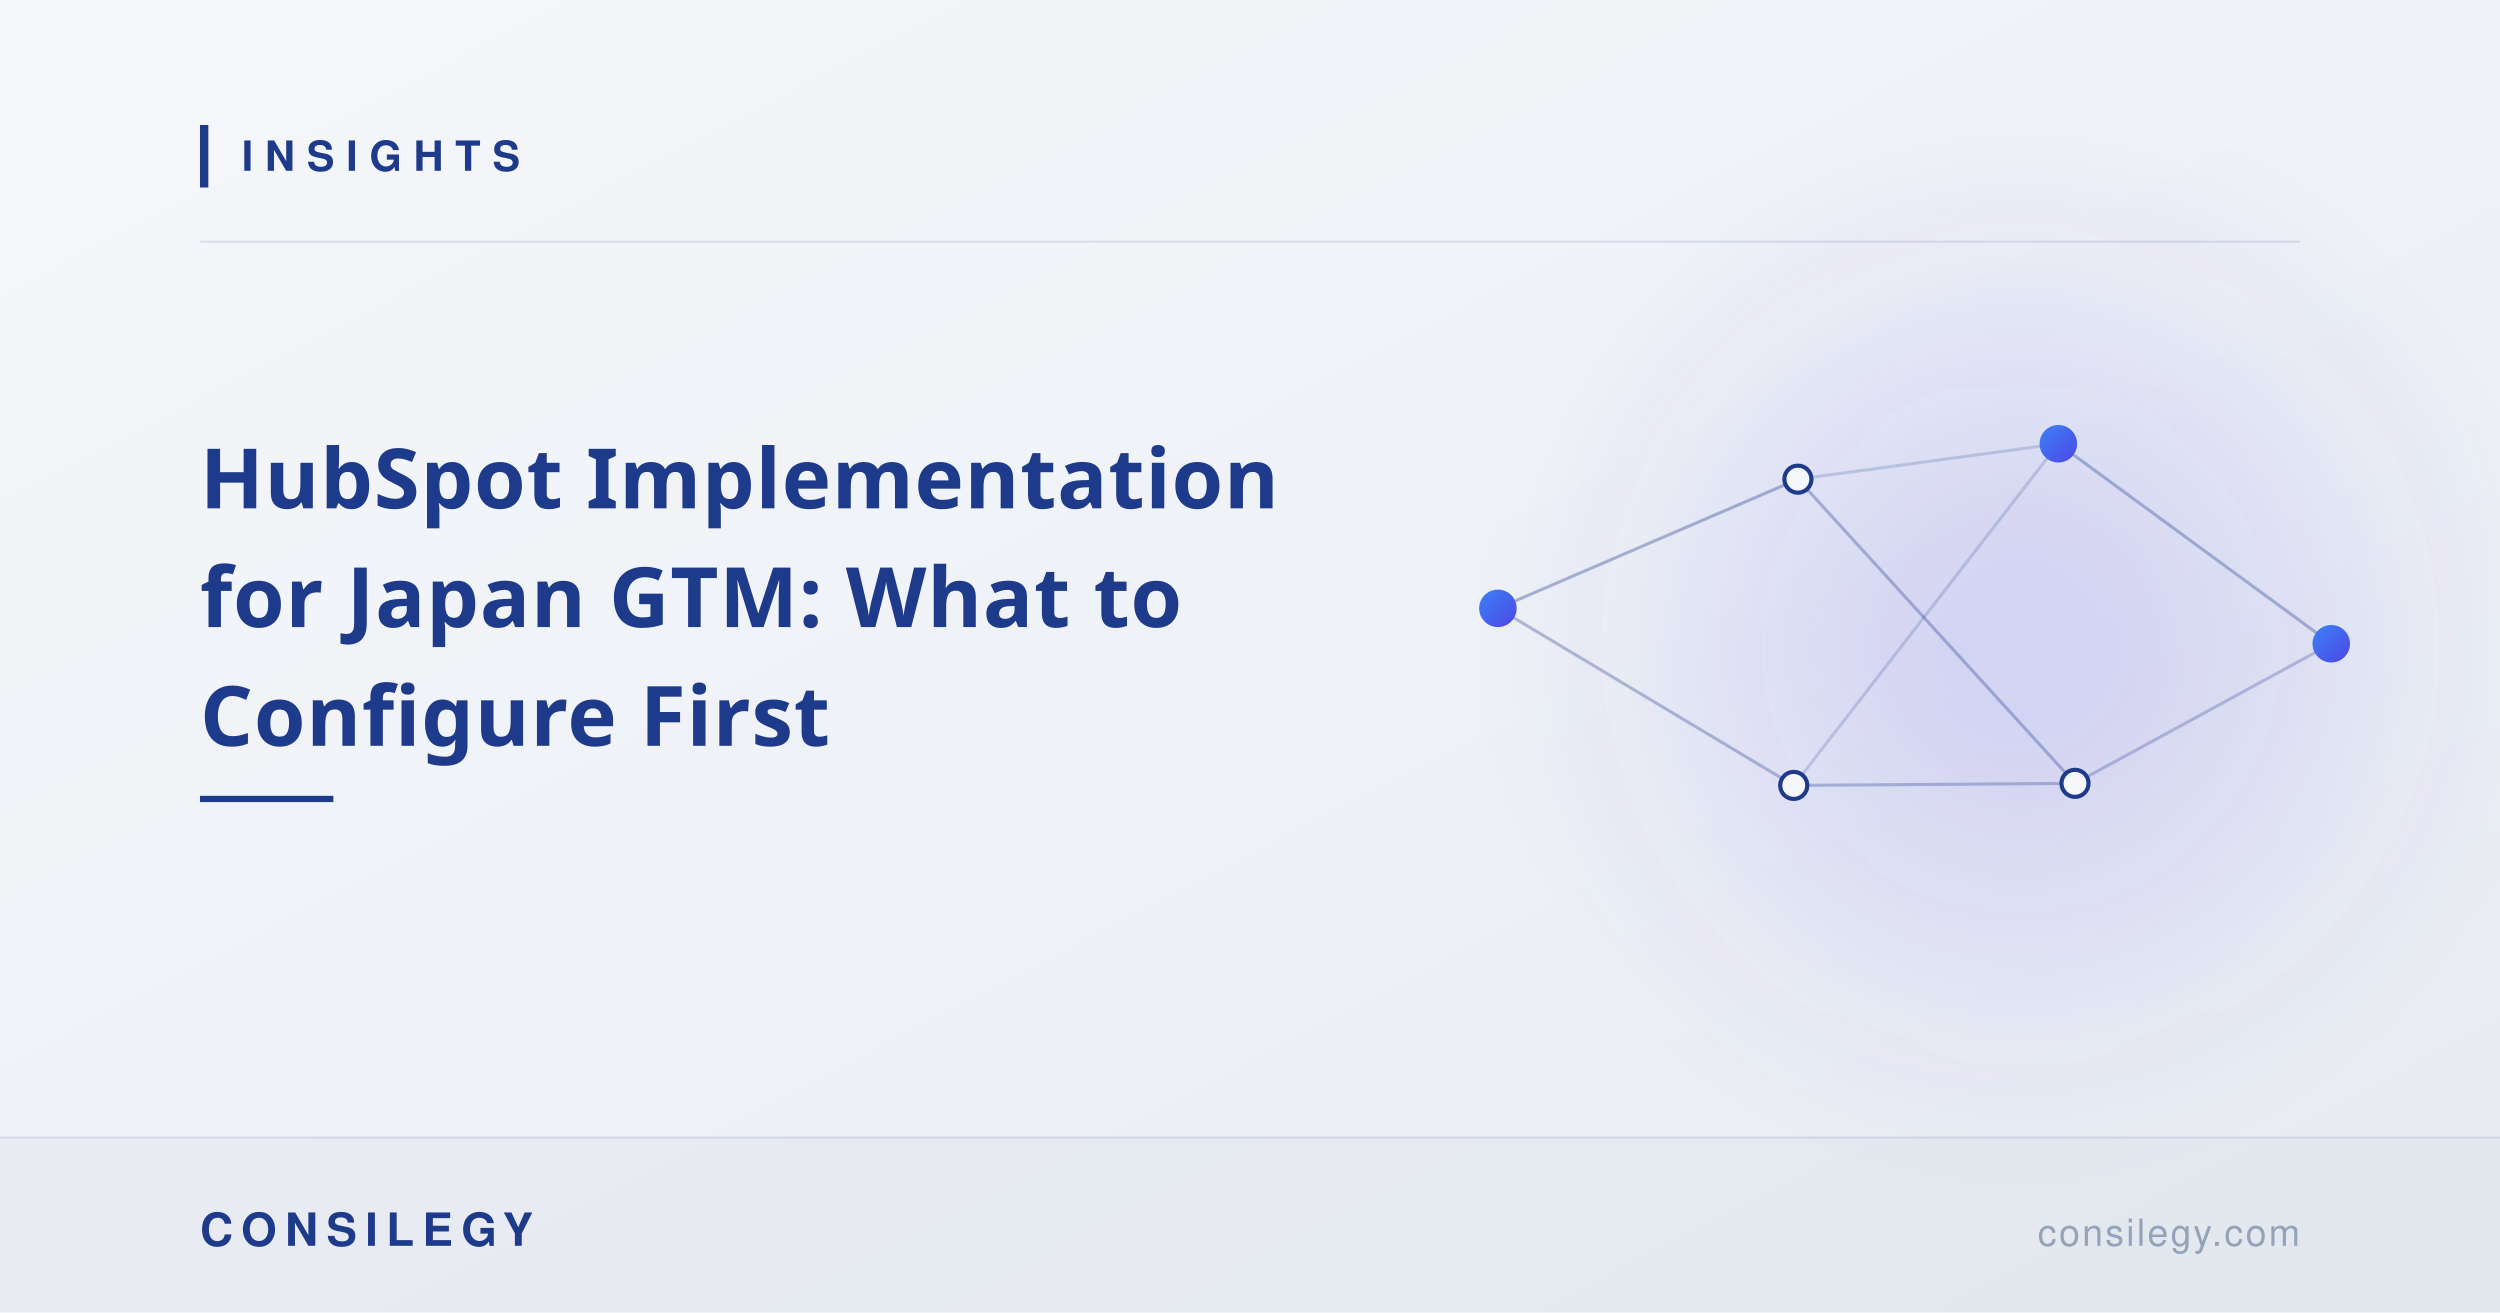
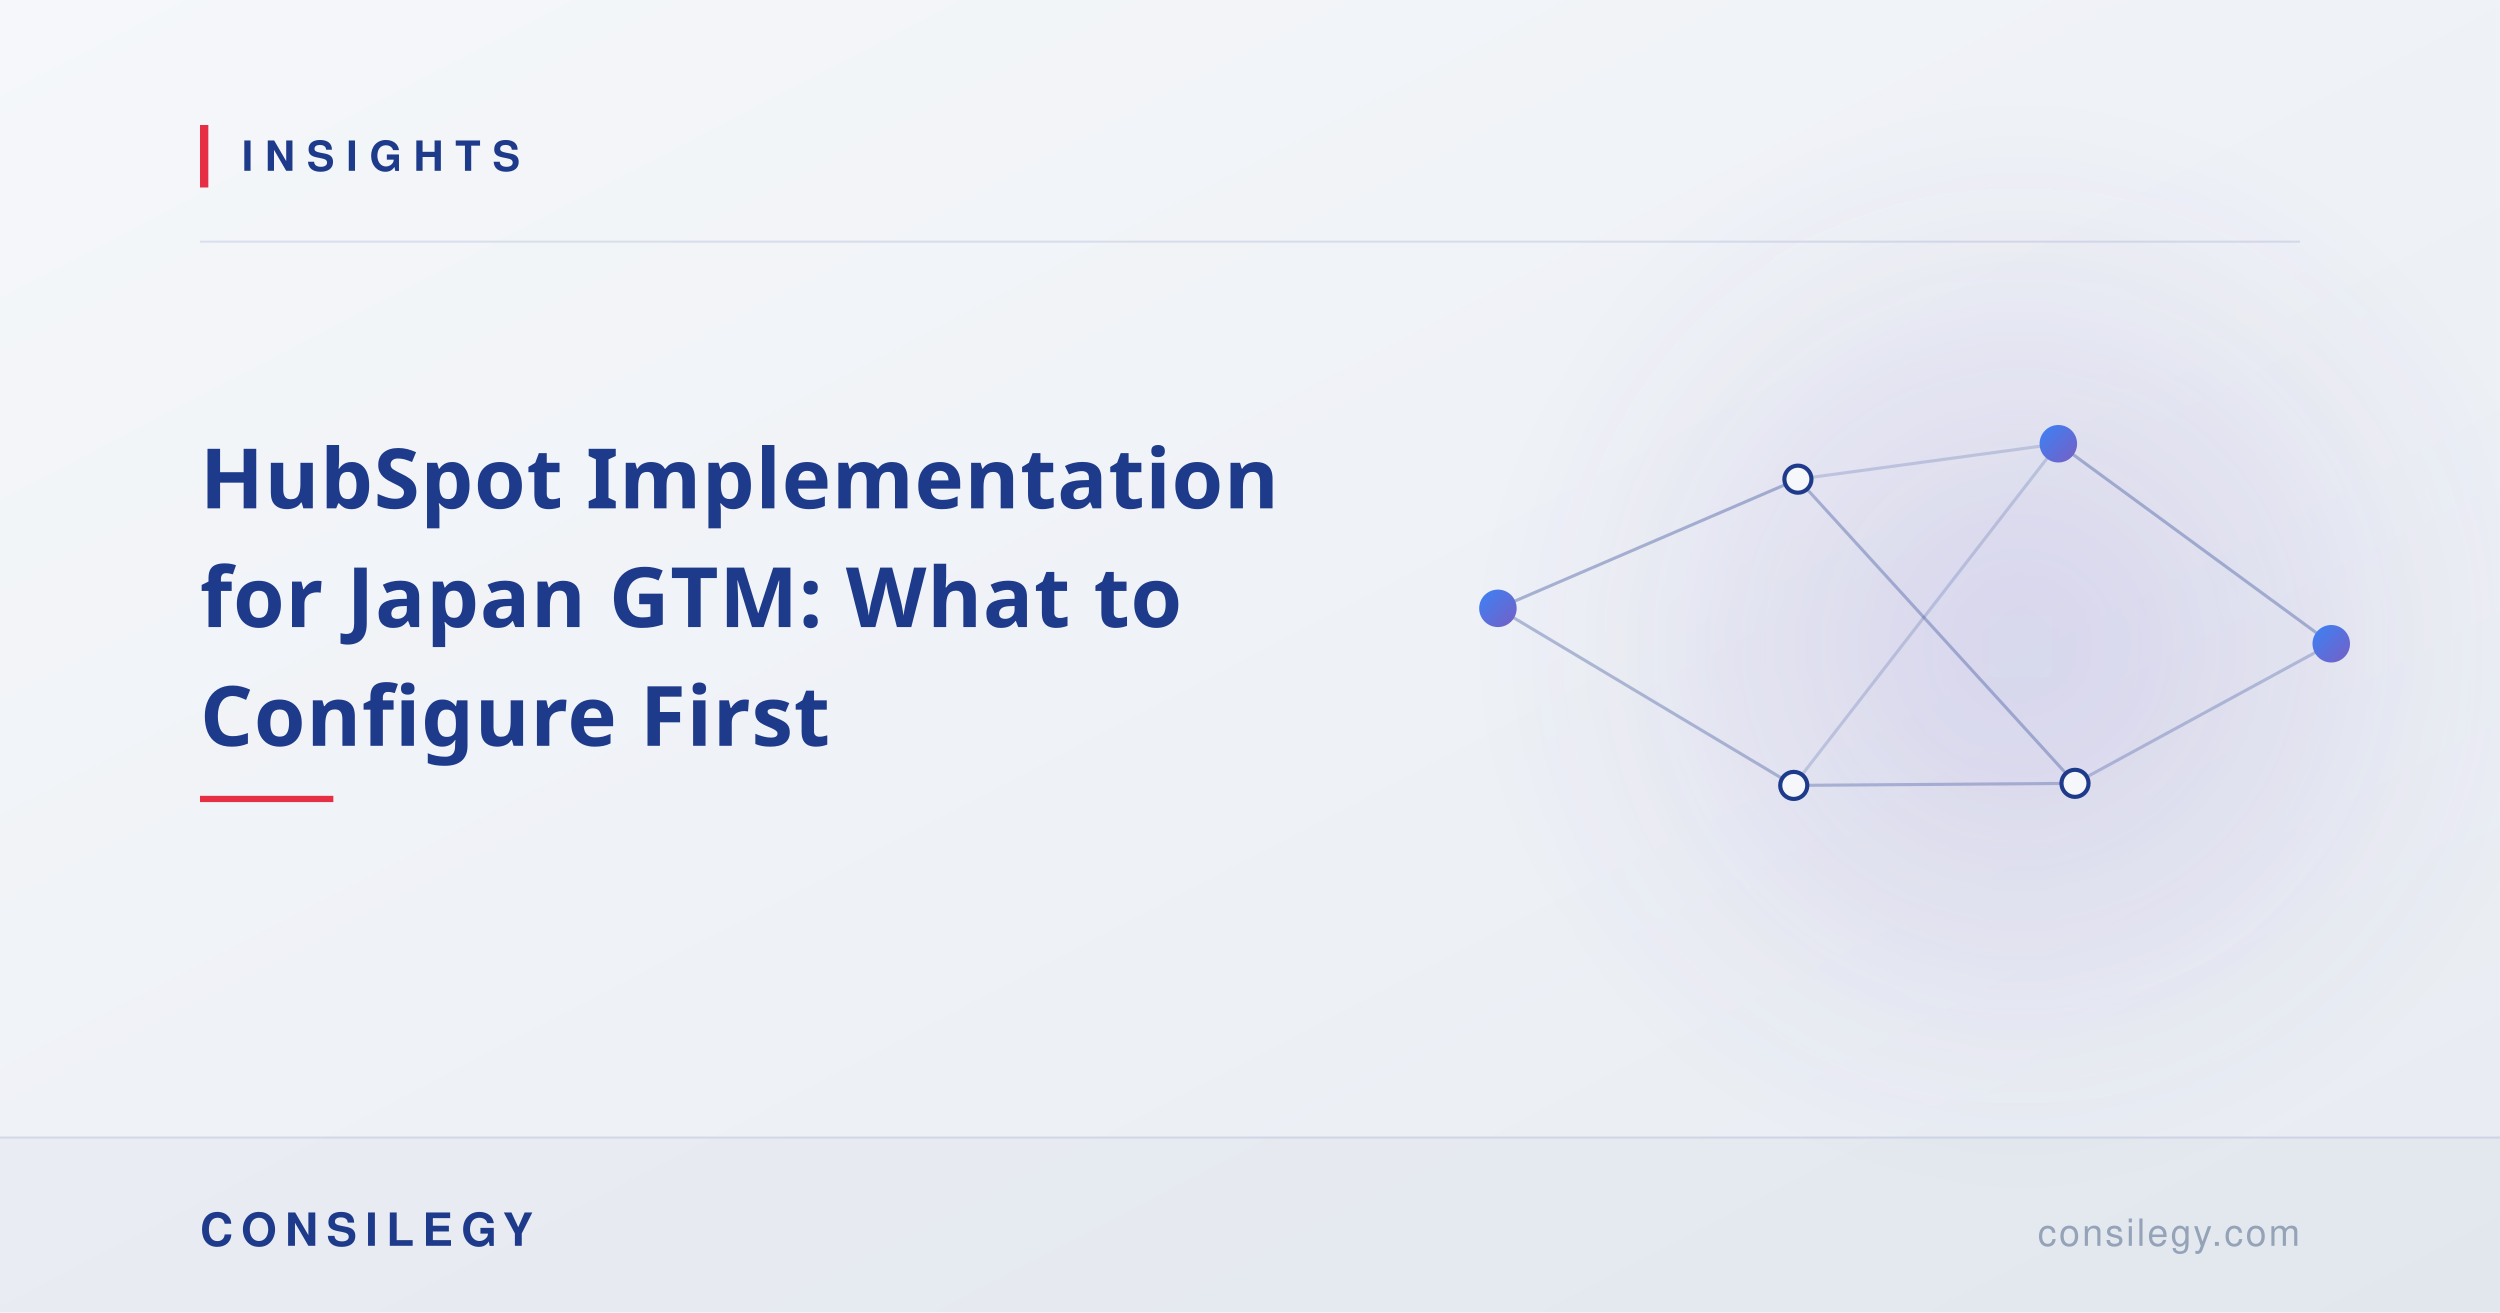
<svg xmlns="http://www.w3.org/2000/svg" viewBox="0 0 1200 630" width="1200" height="630">
  <defs>
    <linearGradient id="bg" x1="0%" y1="0%" x2="100%" y2="100%">
      <stop offset="0%" stop-color="#F5F7FA" />
      <stop offset="100%" stop-color="#E8ECF2" />
    </linearGradient>
    <linearGradient id="bi" x1="0%" y1="0%" x2="100%" y2="100%">
      <stop offset="0%" stop-color="#3B82F6" />
-       <stop offset="100%" stop-color="#4F46E5" />
+       <stop offset="100%" stop-color="#765FC4" />
    </linearGradient>
    <radialGradient id="glow" cx="50%" cy="50%" r="50%">
-       <stop offset="0%" stop-color="#4F46E5" stop-opacity="0.20" />
-       <stop offset="100%" stop-color="#4F46E5" stop-opacity="0" />
+       <stop offset="0%" stop-color="#765FC4" stop-opacity="0.20" />
+       <stop offset="100%" stop-color="#765FC4" stop-opacity="0" />
    </radialGradient>
    <filter id="soft" x="-60%" y="-60%" width="220%" height="220%">
      <feGaussianBlur stdDeviation="26" />
    </filter>
  </defs>
  <rect width="1200" height="630" fill="url(#bg)" />
  <circle cx="970" cy="310" r="240" fill="url(#glow)" filter="url(#soft)" />
  <line x1="719" y1="292" x2="863" y2="230" stroke="#1E3A8A" stroke-opacity="0.34" stroke-width="1.5" />
  <line x1="719" y1="292" x2="861" y2="377" stroke="#1E3A8A" stroke-opacity="0.31" stroke-width="1.5" />
  <line x1="863" y1="230" x2="988" y2="213" stroke="#1E3A8A" stroke-opacity="0.19" stroke-width="1.5" />
  <line x1="863" y1="230" x2="996" y2="376" stroke="#1E3A8A" stroke-opacity="0.32" stroke-width="1.5" />
  <line x1="861" y1="377" x2="988" y2="213" stroke="#1E3A8A" stroke-opacity="0.19" stroke-width="1.5" />
  <line x1="861" y1="377" x2="996" y2="376" stroke="#1E3A8A" stroke-opacity="0.29" stroke-width="1.5" />
  <line x1="988" y1="213" x2="1119" y2="309" stroke="#1E3A8A" stroke-opacity="0.33" stroke-width="1.5" />
  <line x1="996" y1="376" x2="1119" y2="309" stroke="#1E3A8A" stroke-opacity="0.26" stroke-width="1.5" />
  <circle cx="719" cy="292" r="9" fill="url(#bi)" />
  <circle cx="863" cy="230" r="6.5" fill="#F5F7FA" stroke="#1E3A8A" stroke-width="2" />
  <circle cx="861" cy="377" r="6.5" fill="#F5F7FA" stroke="#1E3A8A" stroke-width="2" />
  <circle cx="988" cy="213" r="9" fill="url(#bi)" />
  <circle cx="996" cy="376" r="6.5" fill="#F5F7FA" stroke="#1E3A8A" stroke-width="2" />
  <circle cx="1119" cy="309" r="9" fill="url(#bi)" />
-   <rect x="96" y="60" width="4" height="30" fill="#1E3A8A" />
+   <rect x="96" y="60" width="4" height="30" fill="#E62E45" />
  <text x="116" y="82" font-family="'Helvetica Neue',Helvetica,Arial,sans-serif" font-size="20" font-weight="600" fill="#1E3A8A" letter-spacing="0.28em">INSIGHTS</text>
  <line x1="96" y1="116" x2="1104" y2="116" stroke="#1E3A8A" stroke-opacity="0.12" stroke-width="1" />
  <text x="96" y="244" font-family="'Hiragino Sans','Hiragino Kaku Gothic ProN',system-ui,sans-serif" font-size="40" font-weight="600" fill="#1E3A8A" letter-spacing="0.01em">HubSpot Implementation</text>
  <text x="96" y="301" font-family="'Hiragino Sans','Hiragino Kaku Gothic ProN',system-ui,sans-serif" font-size="40" font-weight="600" fill="#1E3A8A" letter-spacing="0.01em">for Japan GTM: What to</text>
  <text x="96" y="358" font-family="'Hiragino Sans','Hiragino Kaku Gothic ProN',system-ui,sans-serif" font-size="40" font-weight="600" fill="#1E3A8A" letter-spacing="0.01em">Configure First</text>
-   <rect x="96" y="382" width="64" height="3" fill="#1E3A8A" />
+   <rect x="96" y="382" width="64" height="3" fill="#E62E45" />
  <rect x="0" y="546" width="1200" height="84" fill="#1E3A8A" fill-opacity="0.035" />
  <line x1="0" y1="546" x2="1200" y2="546" stroke="#1E3A8A" stroke-opacity="0.12" stroke-width="1" />
  <text x="96" y="598" font-family="'Helvetica Neue',Helvetica,Arial,sans-serif" font-size="22" font-weight="600" fill="#1E3A8A" letter-spacing="0.18em">CONSILEGY</text>
  <text x="1104" y="598" text-anchor="end" font-family="'Helvetica Neue',Helvetica,Arial,sans-serif" font-size="18" font-weight="400" fill="#94A3B8" letter-spacing="0.06em">consilegy.com</text>
</svg>
